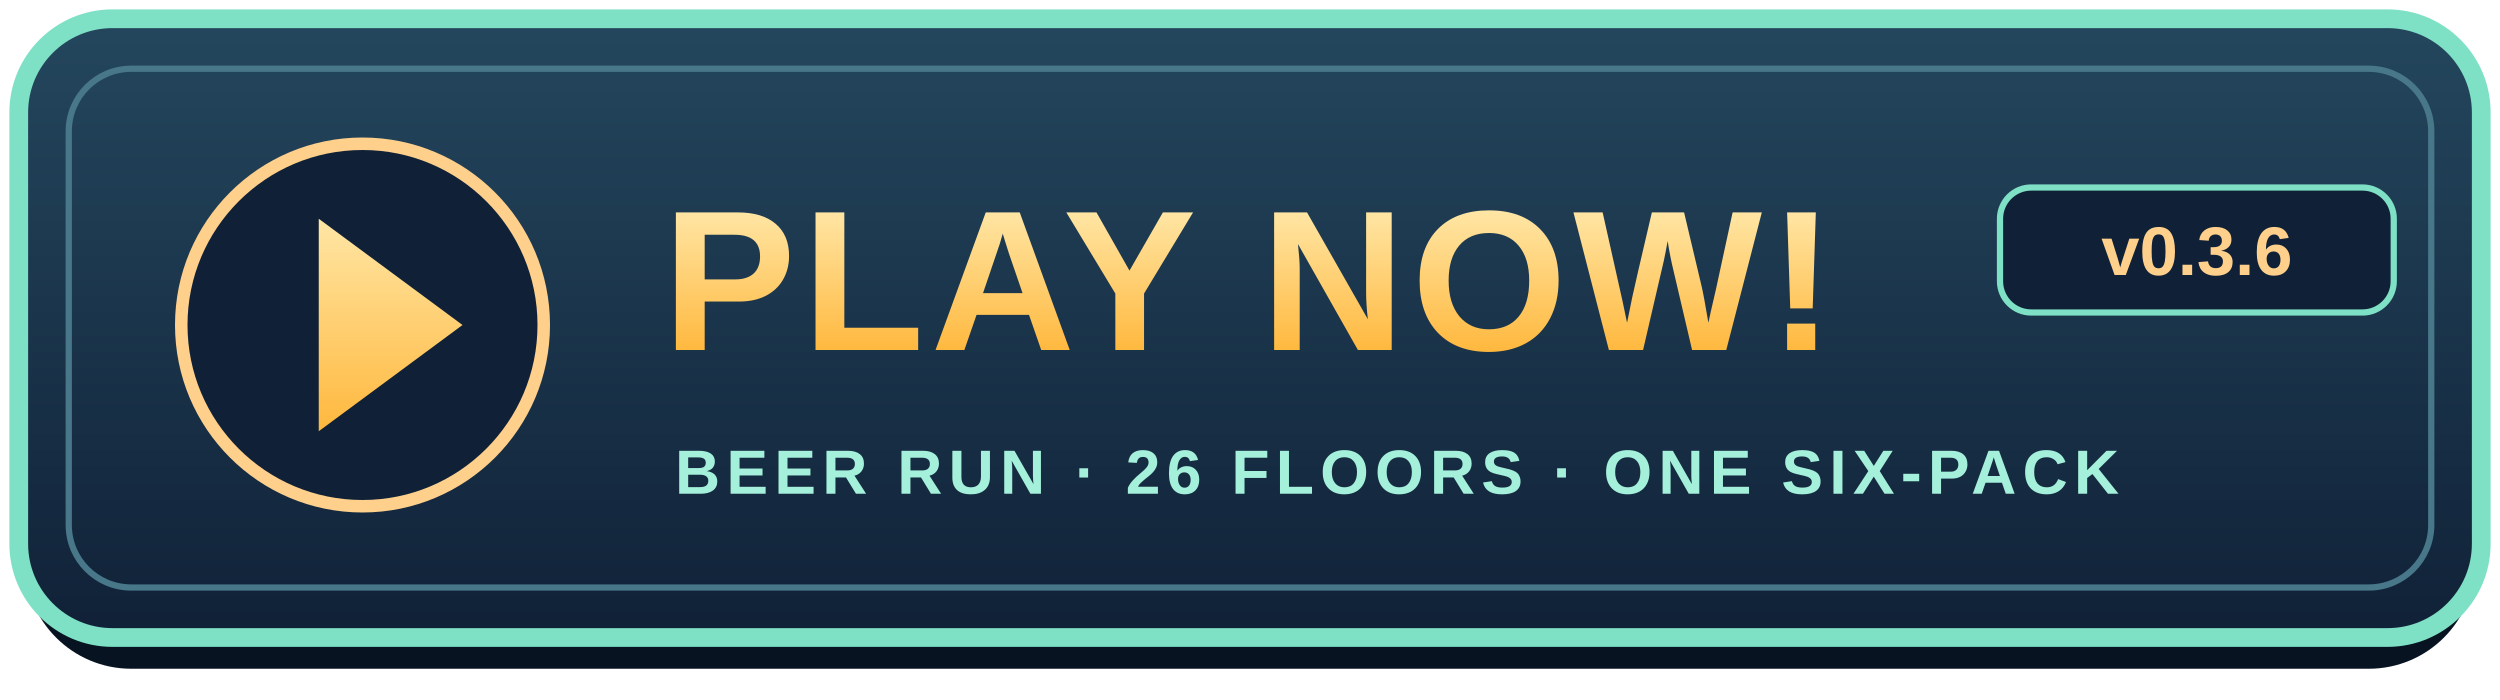
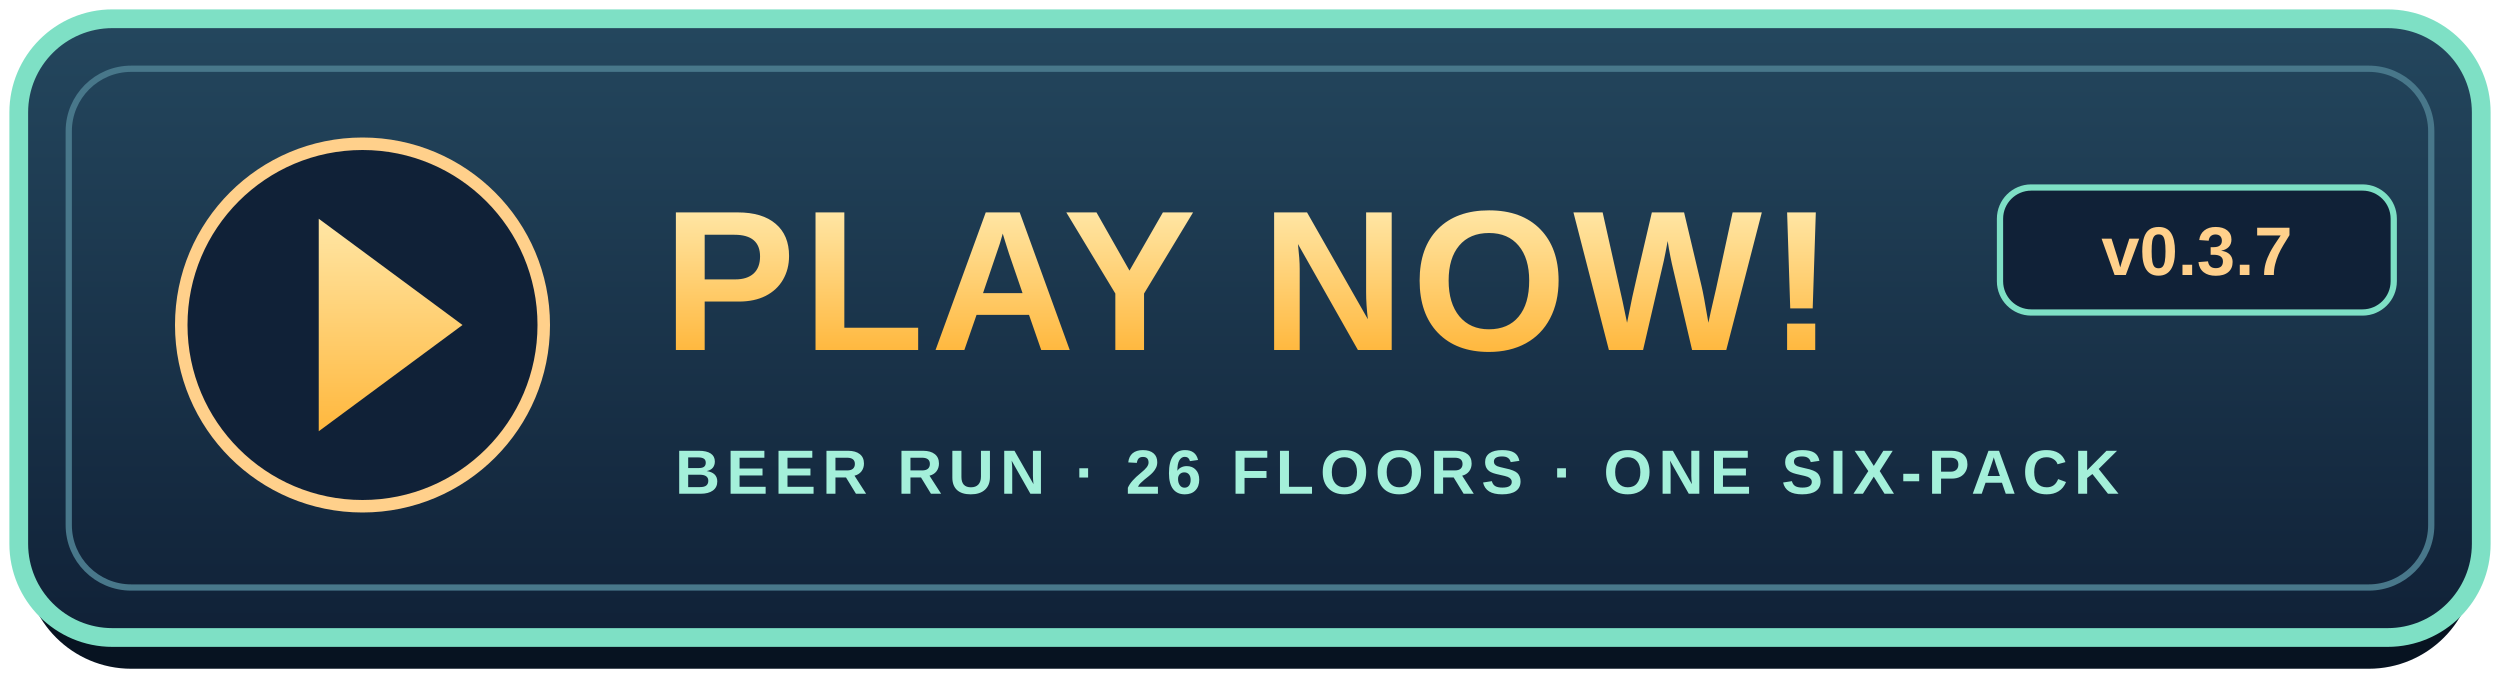
- <svg xmlns="http://www.w3.org/2000/svg" width="400" height="112" viewBox="0 0 400 112" role="img" aria-label="Play Now! Seth Happens Beer Run version 0.3.6">
+ <svg xmlns="http://www.w3.org/2000/svg" width="400" height="112" viewBox="0 0 400 112" role="img" aria-label="Play Now! Seth Happens Beer Run version 0.3.7">
  <defs>
    <linearGradient id="bg" x2="0" y2="1">
      <stop stop-color="#24475e" />
      <stop offset="1" stop-color="#102137" />
    </linearGradient>
    <linearGradient id="gold" x2="0" y2="1">
      <stop stop-color="#ffe6a5" />
      <stop offset="1" stop-color="#ffb83e" />
    </linearGradient>
  </defs>
  <rect x="4" y="9" width="392" height="98" rx="17" fill="#071321" />
  <rect x="3" y="3" width="394" height="99" rx="15" fill="url(#bg)" stroke="#7ee0c5" stroke-width="3" />
  <rect x="11" y="11" width="378" height="83" rx="10" fill="none" stroke="#48778a" />
  <circle cx="58" cy="52" r="29" fill="#102137" stroke="#ffd08b" stroke-width="2" />
  <path d="M51 35L74 52L51 69Z" fill="url(#gold)" />
  <text x="106" y="56" fill="url(#gold)" font-family="Arial,Helvetica,sans-serif" font-size="32" font-weight="900" letter-spacing="1">PLAY NOW!</text>
  <rect x="320" y="30" width="63" height="20" rx="5" fill="#102137" stroke="#7ee0c5" />
-   <text x="351.5" y="44" text-anchor="middle" fill="#ffd08b" font-family="Arial,Helvetica,sans-serif" font-size="11" font-weight="700">v0.3.6</text>
+   <text x="351.5" y="44" text-anchor="middle" fill="#ffd08b" font-family="Arial,Helvetica,sans-serif" font-size="11" font-weight="700">v0.3.7</text>
  <text x="108" y="79" fill="#a4f0da" font-family="Arial,Helvetica,sans-serif" font-size="10" font-weight="700" letter-spacing="1">BEER RUN · 26 FLOORS · ONE SIX-PACK</text>
</svg>
